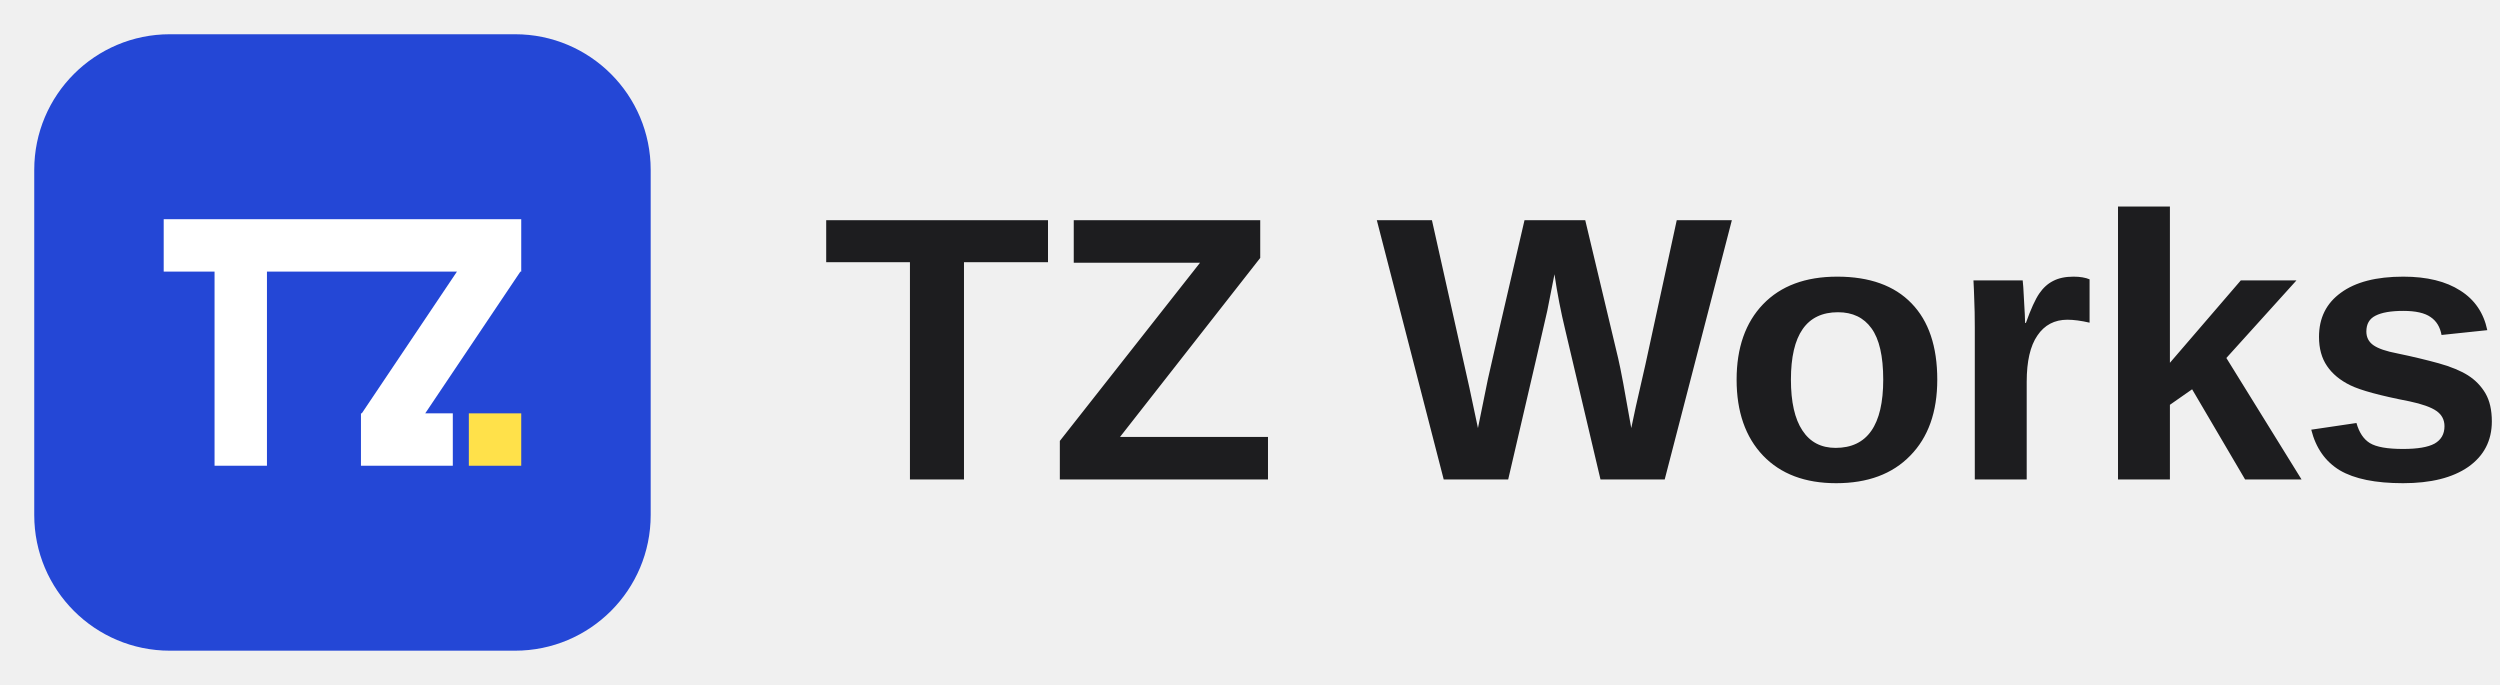
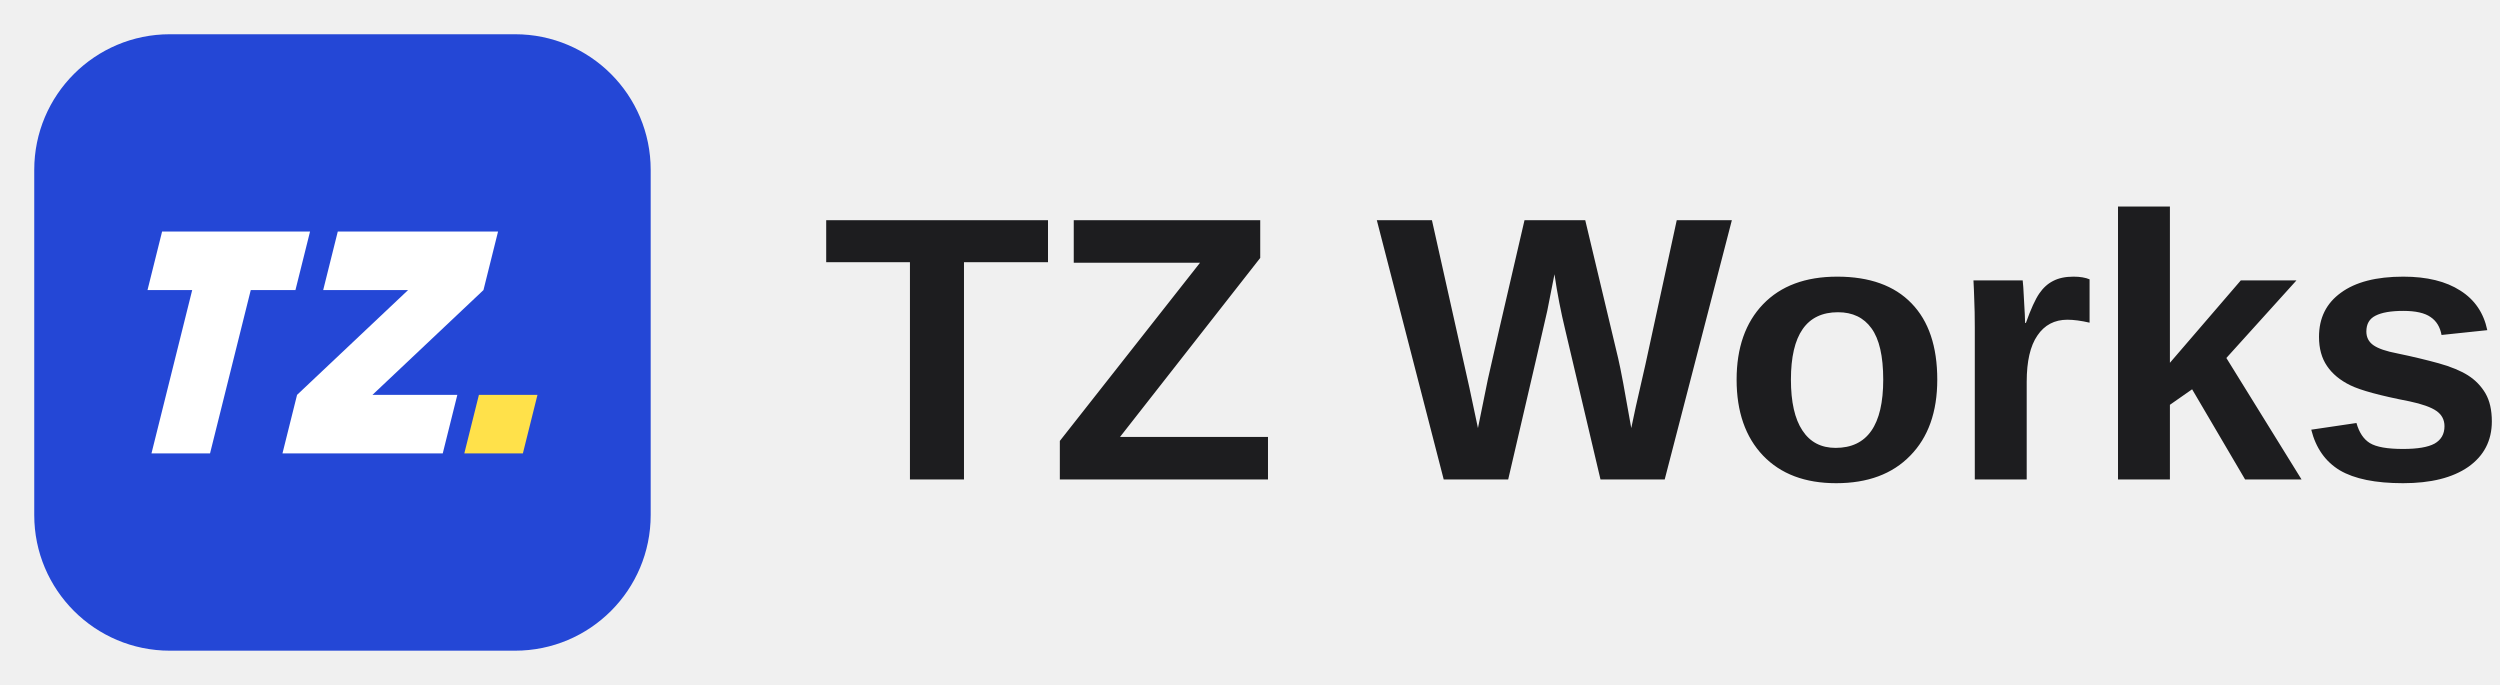
<svg xmlns="http://www.w3.org/2000/svg" viewBox="0 0 146 40" width="146" height="40" role="img" aria-labelledby="t">
  <g transform="translate(2 2) scale(0.36)">
    <rect width="100" height="100" rx="22" fill="#2447D6" />
-     <path d="M21 30H79V38.5H21ZM29.25 30H37.75V70H29.25ZM68.71 38.3H79L63.29 61.7H53ZM53 61.5H67.9V70H53Z" fill="#FFFFFF" />
-     <rect x="70.5" y="61.5" width="8.5" height="8.5" fill="#FFE14A" />
+     <g transform="translate(12.47 0) skewX(-14)">
+       <path d="M16.25 32H40.25V41.5H33V68H23.5V41.5H16.25ZM44.75 32H70.75V41.5L56.98 58.5H70.75V68H44.75V58.5L58.52 41.5H44.75Z" fill="#FFFFFF" />
+       <rect x="74.25" y="58.5" width="9.5" height="9.5" fill="#FFE14A" />
+     </g>
  </g>
  <text x="48" y="28" font-family="-apple-system, BlinkMacSystemFont, 'SF Pro Display', 'Helvetica Neue', 'Segoe UI', Arial, sans-serif" font-size="22" font-weight="600" letter-spacing="-0.2" fill="#1D1D1F">TZ Works</text>
</svg>
